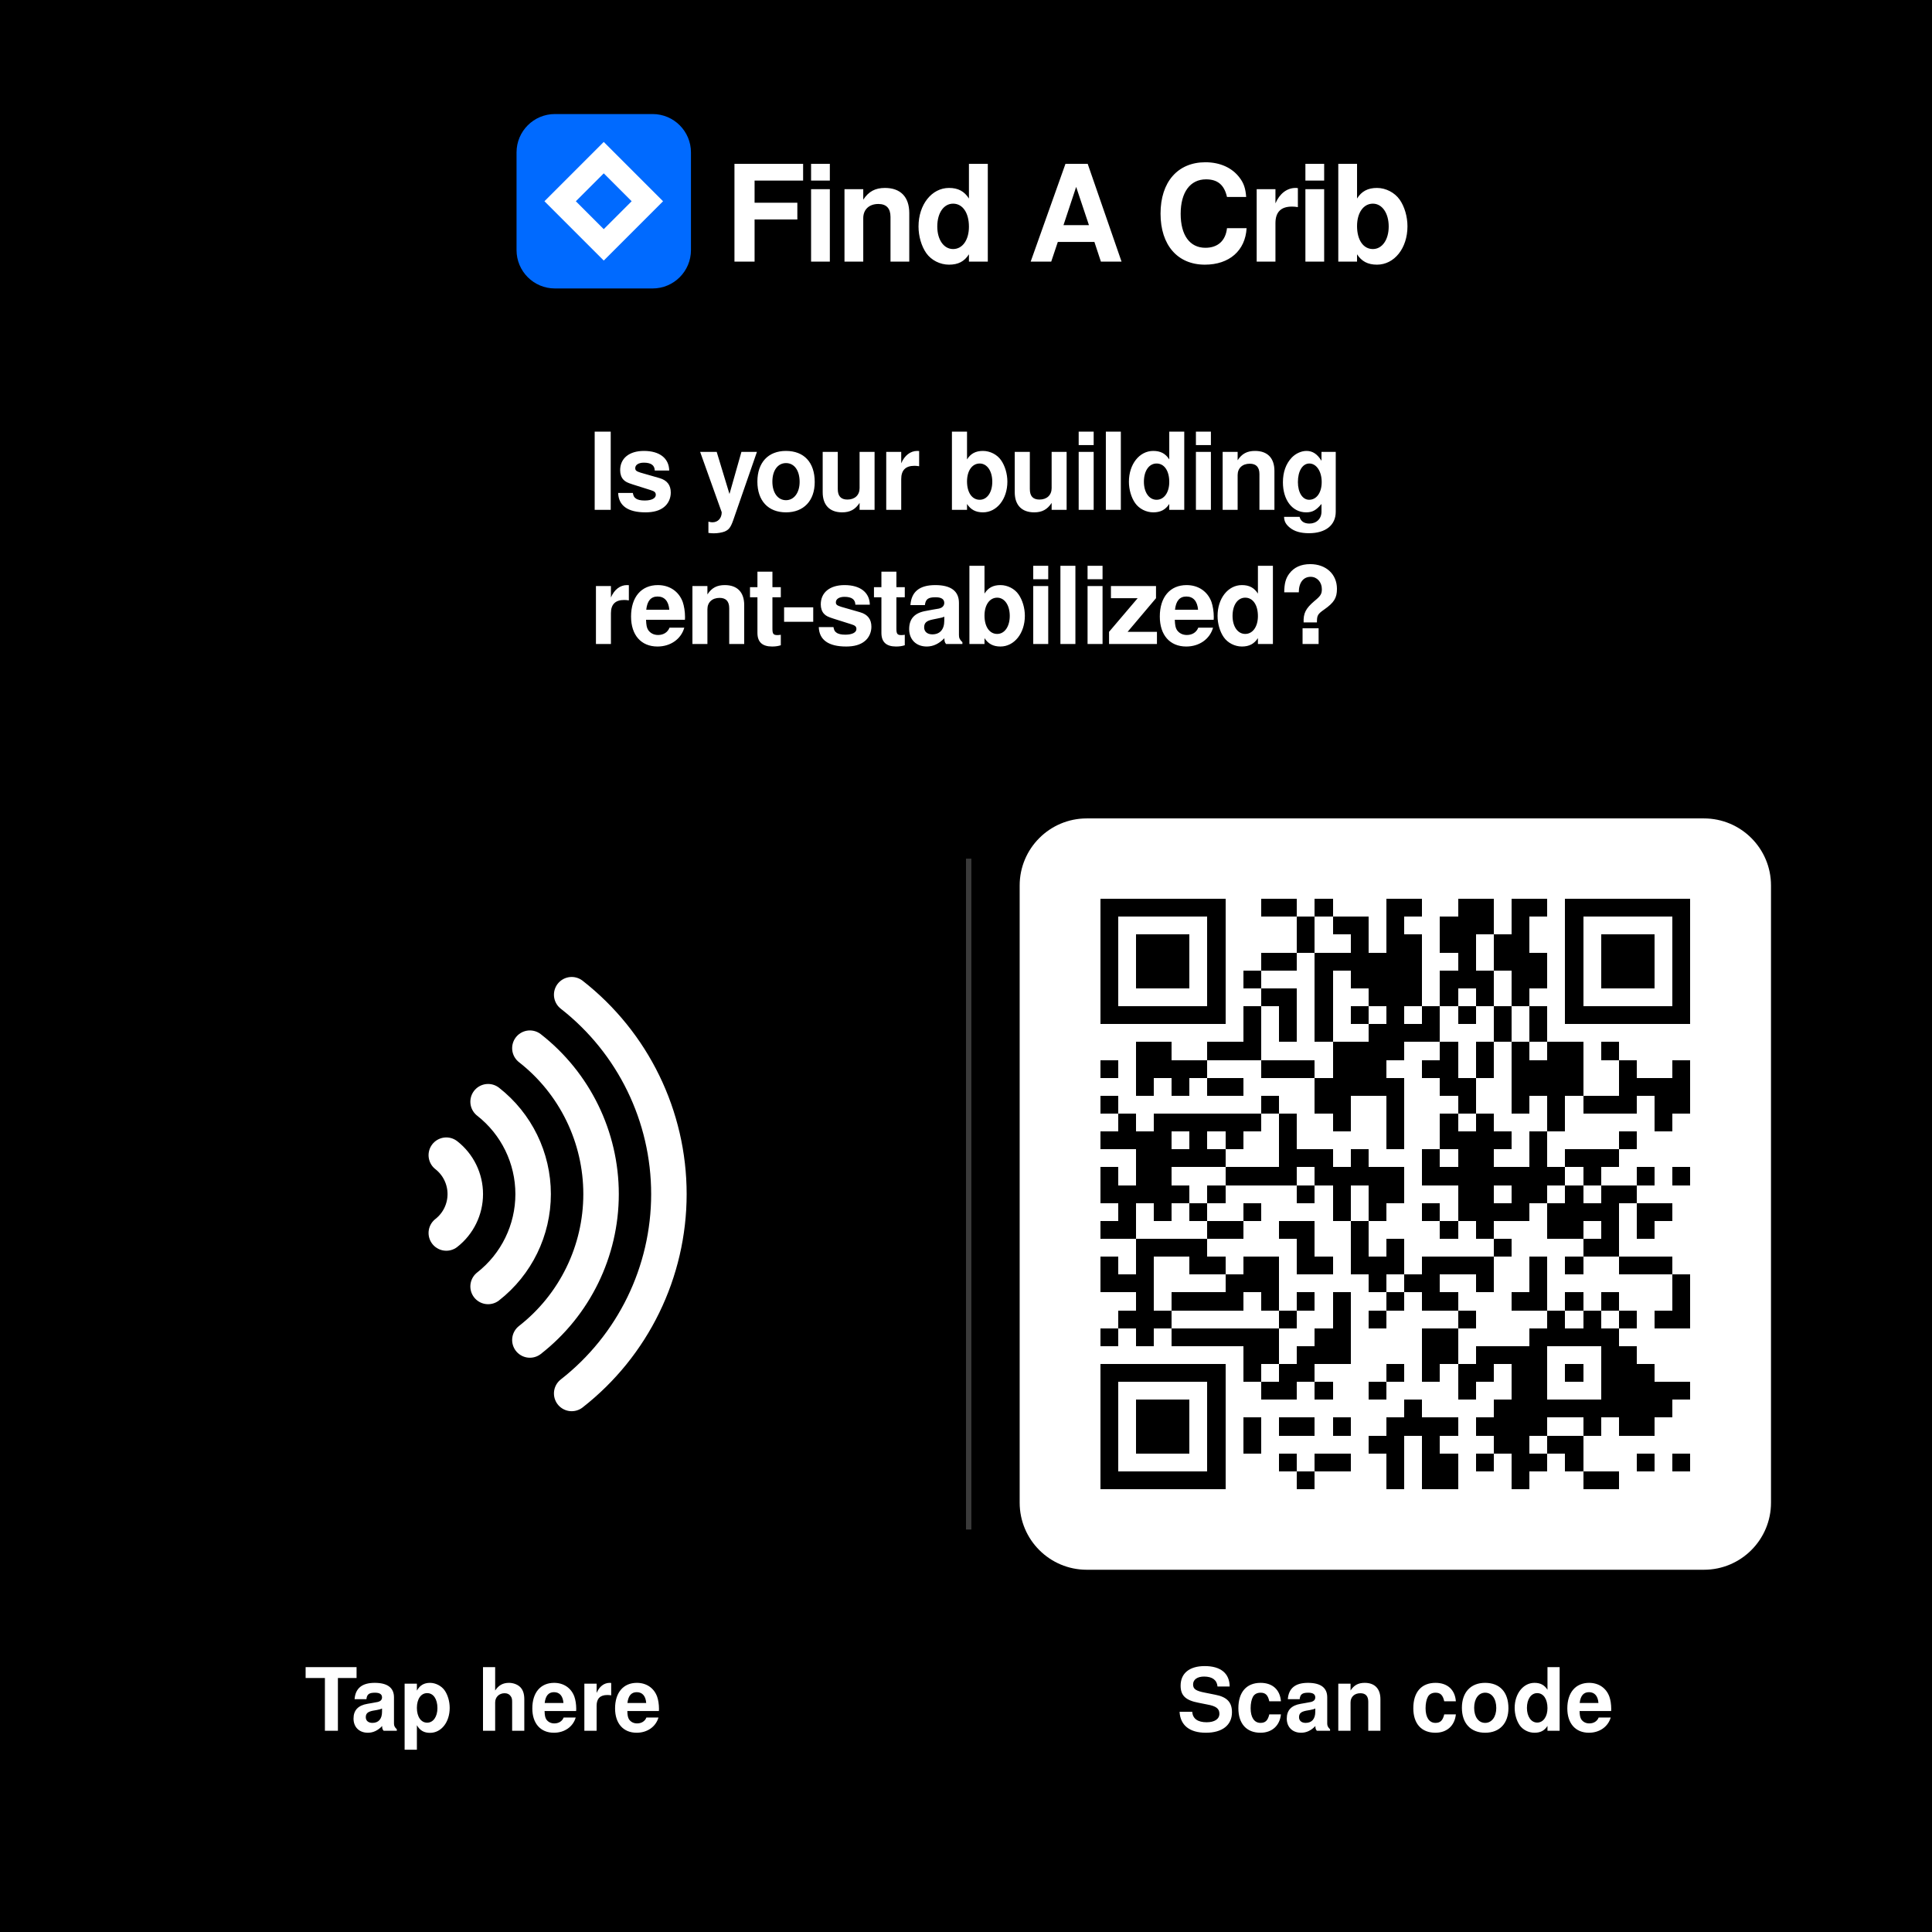
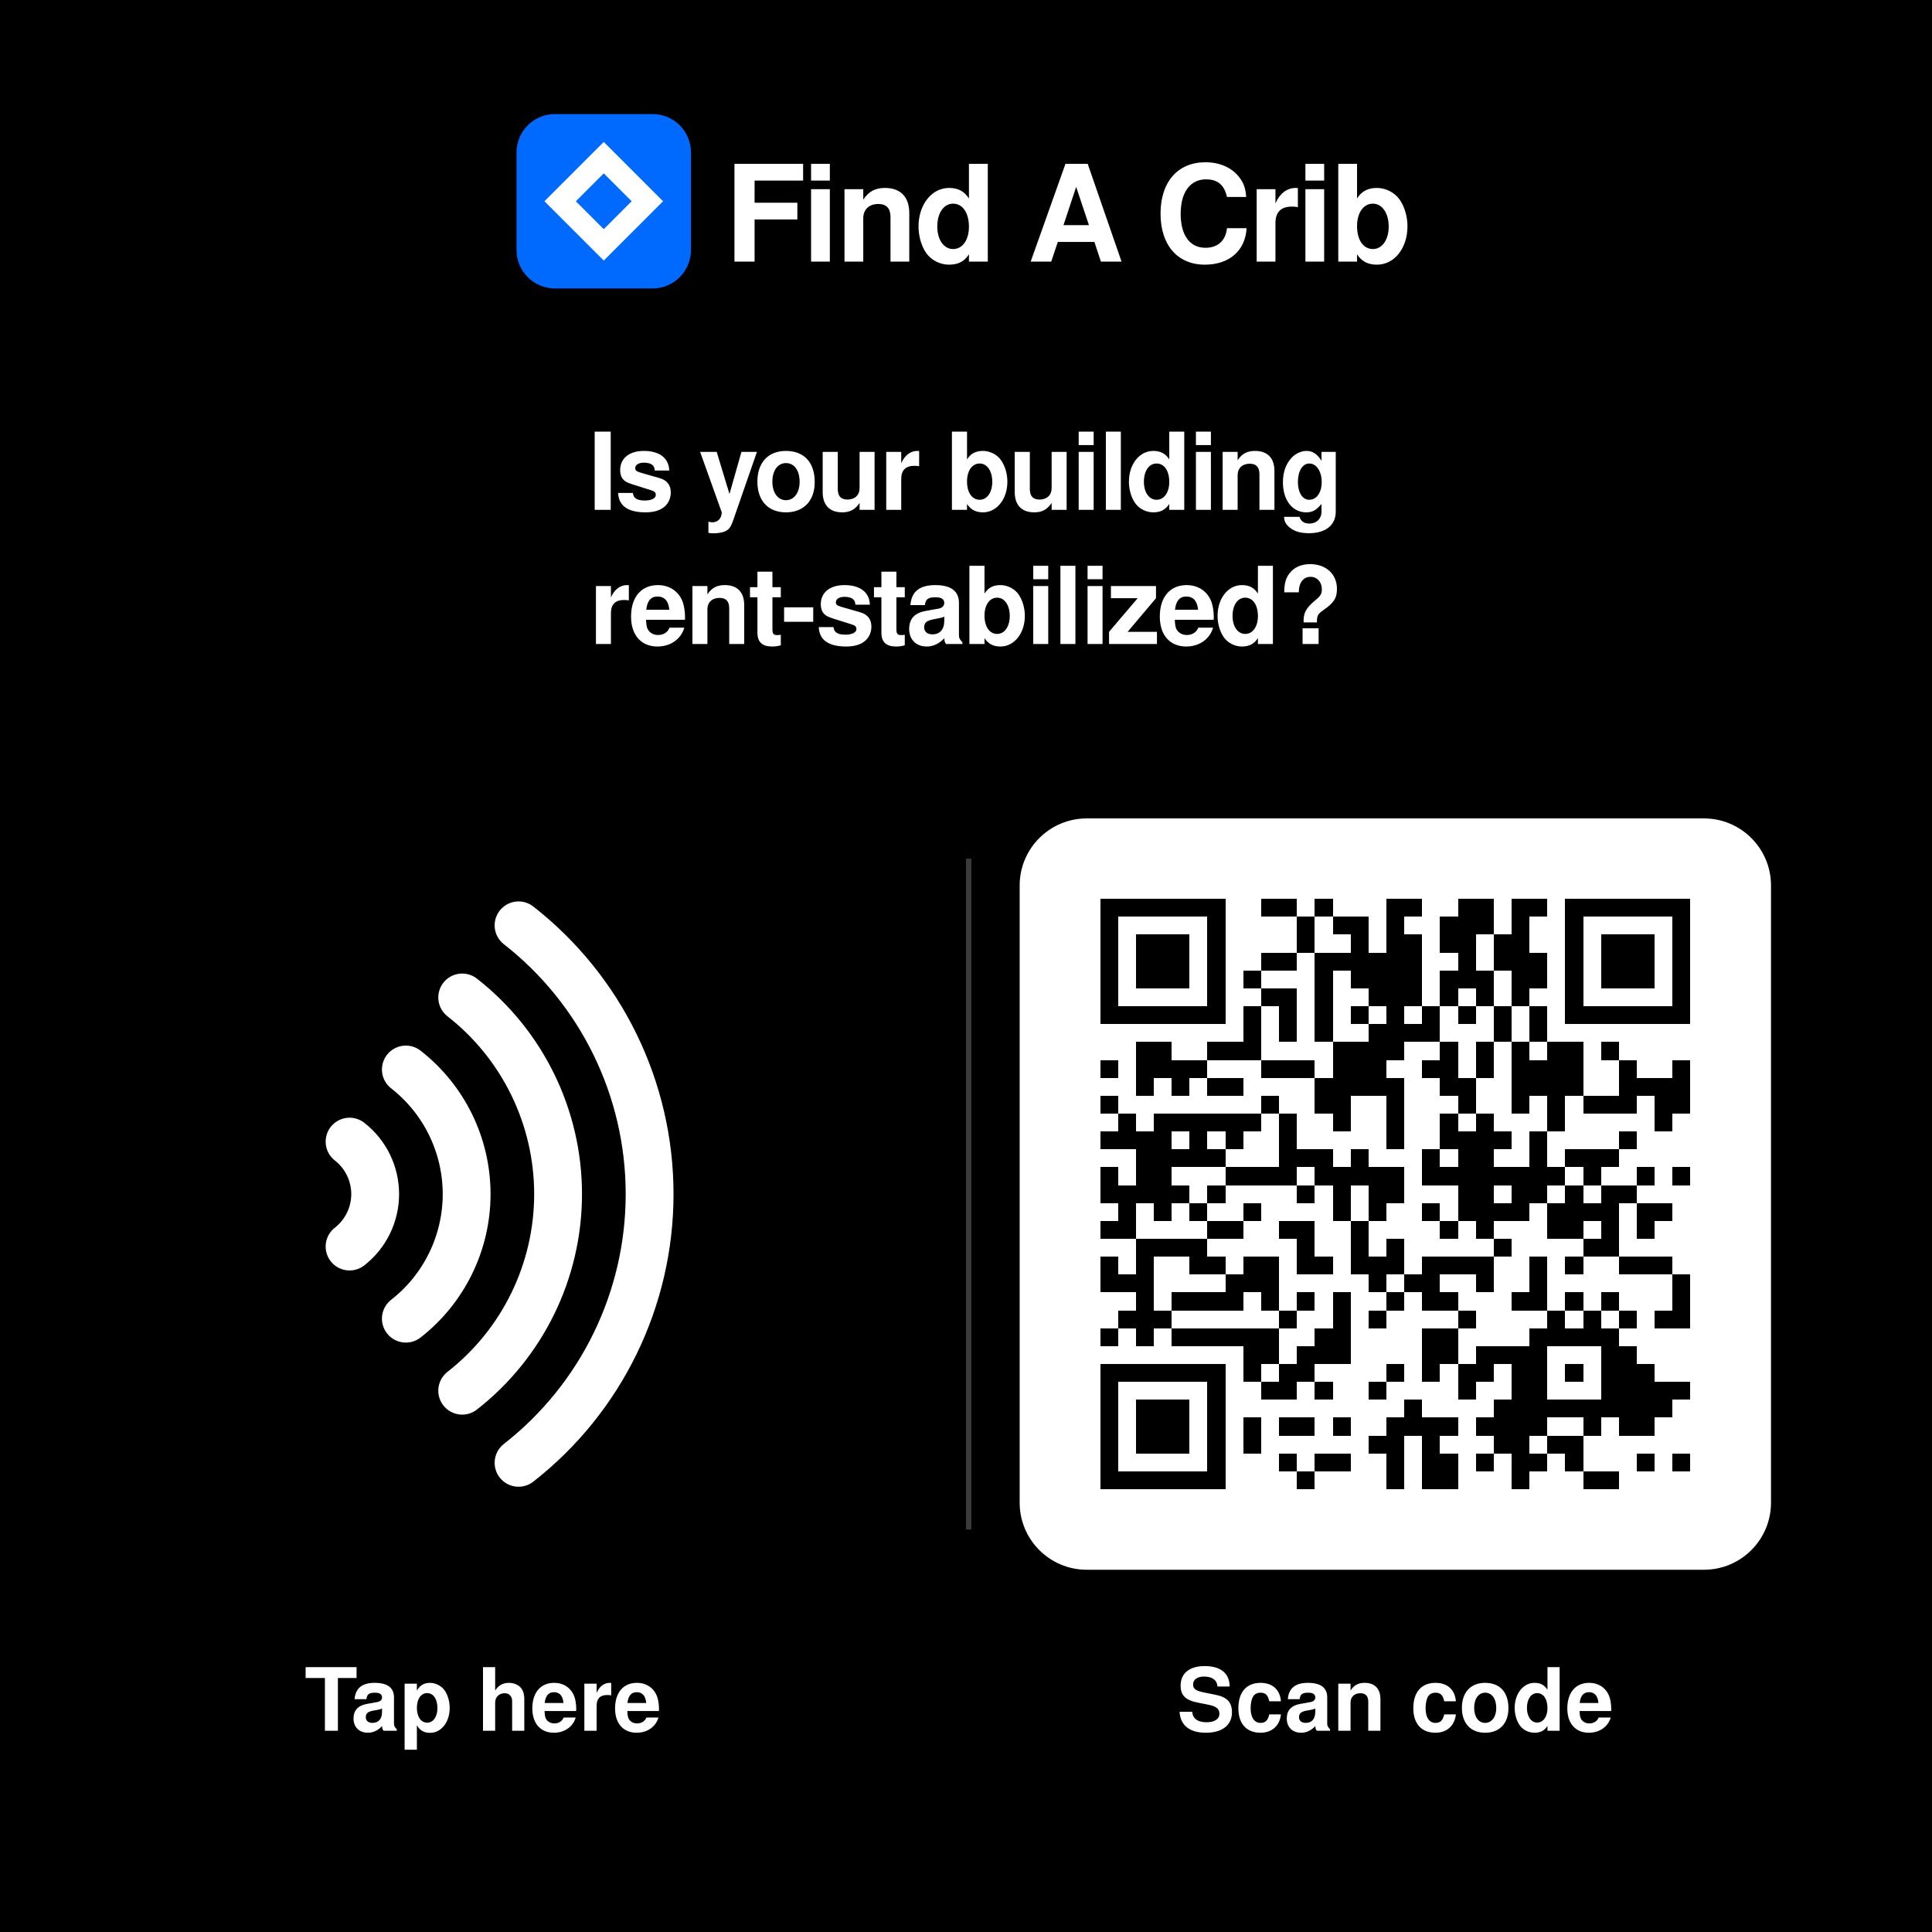
<svg xmlns="http://www.w3.org/2000/svg" width="4in" height="4in" viewBox="0 0 288.00 288.00">
  <rect x="0.00" y="0.00" width="288.00" height="288.00" rx="0.00" fill="#000000" />
  <rect x="77.00" y="17.00" width="26.00" height="26.00" rx="5.72" fill="#006AFF" />
  <path d="M90.00,21.16 L98.84,30.00 L90.00,38.84 L81.16,30.00 Z" fill="#FFFFFF" />
  <path d="M90.00,25.84 L94.16,30.00 L90.00,34.16 L85.84,30.00 Z" fill="#006AFF" />
  <text x="108.00" y="39.00" font-family="Helvetica Neue, Helvetica, Arial, sans-serif" font-size="20.00" font-weight="700" fill="#FFFFFF" text-anchor="start" letter-spacing="-0.50">Find A Crib</text>
  <text x="144.00" y="76.00" font-family="Helvetica Neue, Helvetica, Arial, sans-serif" font-size="16.00" font-weight="700" fill="#FFFFFF" text-anchor="middle" letter-spacing="-0.40">Is your building</text>
  <text x="144.00" y="96.00" font-family="Helvetica Neue, Helvetica, Arial, sans-serif" font-size="16.00" font-weight="700" fill="#FFFFFF" text-anchor="middle" letter-spacing="-0.40">rent-stabilized?</text>
-   <path d="M66.53,172.20 A7.36,7.36 0 0,1 66.53,183.80" fill="none" stroke="#FFFFFF" stroke-width="5.29" stroke-linecap="round" />
-   <path d="M72.76,164.23 A17.48,17.48 0 0,1 72.76,191.77" fill="none" stroke="#FFFFFF" stroke-width="5.29" stroke-linecap="round" />
-   <path d="M78.99,156.25 A27.60,27.60 0 0,1 78.99,199.75" fill="none" stroke="#FFFFFF" stroke-width="5.29" stroke-linecap="round" />
-   <path d="M85.22,148.28 A37.72,37.72 0 0,1 85.22,207.72" fill="none" stroke="#FFFFFF" stroke-width="5.29" stroke-linecap="round" />
+   <path d="M52.11,170.18 A9.92,9.92 0 0,1 52.11,185.82" fill="none" stroke="#FFFFFF" stroke-width="7.13" stroke-linecap="round" />
+   <path d="M60.50,159.43 A23.56,23.56 0 0,1 60.50,196.57" fill="none" stroke="#FFFFFF" stroke-width="7.13" stroke-linecap="round" />
+   <path d="M68.90,148.69 A37.20,37.20 0 0,1 68.90,207.31" fill="none" stroke="#FFFFFF" stroke-width="7.13" stroke-linecap="round" />
+   <path d="M77.30,137.94 A50.84,50.84 0 0,1 77.30,218.06" fill="none" stroke="#FFFFFF" stroke-width="7.13" stroke-linecap="round" />
  <rect x="144.00" y="128.00" width="0.80" height="100.00" rx="0.00" fill="#3A3A3A" />
  <rect x="152.00" y="122.00" width="112.00" height="112.00" rx="10.00" fill="#FFFFFF" />
  <path d="M164.000,134.000h2.667v2.667h-2.667zM166.667,134.000h2.667v2.667h-2.667zM169.333,134.000h2.667v2.667h-2.667zM172.000,134.000h2.667v2.667h-2.667zM174.667,134.000h2.667v2.667h-2.667zM177.333,134.000h2.667v2.667h-2.667zM180.000,134.000h2.667v2.667h-2.667zM188.000,134.000h2.667v2.667h-2.667zM190.667,134.000h2.667v2.667h-2.667zM196.000,134.000h2.667v2.667h-2.667zM206.667,134.000h2.667v2.667h-2.667zM209.333,134.000h2.667v2.667h-2.667zM217.333,134.000h2.667v2.667h-2.667zM220.000,134.000h2.667v2.667h-2.667zM225.333,134.000h2.667v2.667h-2.667zM228.000,134.000h2.667v2.667h-2.667zM233.333,134.000h2.667v2.667h-2.667zM236.000,134.000h2.667v2.667h-2.667zM238.667,134.000h2.667v2.667h-2.667zM241.333,134.000h2.667v2.667h-2.667zM244.000,134.000h2.667v2.667h-2.667zM246.667,134.000h2.667v2.667h-2.667zM249.333,134.000h2.667v2.667h-2.667zM164.000,136.667h2.667v2.667h-2.667zM180.000,136.667h2.667v2.667h-2.667zM193.333,136.667h2.667v2.667h-2.667zM198.667,136.667h2.667v2.667h-2.667zM201.333,136.667h2.667v2.667h-2.667zM206.667,136.667h2.667v2.667h-2.667zM214.667,136.667h2.667v2.667h-2.667zM217.333,136.667h2.667v2.667h-2.667zM220.000,136.667h2.667v2.667h-2.667zM225.333,136.667h2.667v2.667h-2.667zM233.333,136.667h2.667v2.667h-2.667zM249.333,136.667h2.667v2.667h-2.667zM164.000,139.333h2.667v2.667h-2.667zM169.333,139.333h2.667v2.667h-2.667zM172.000,139.333h2.667v2.667h-2.667zM174.667,139.333h2.667v2.667h-2.667zM180.000,139.333h2.667v2.667h-2.667zM193.333,139.333h2.667v2.667h-2.667zM201.333,139.333h2.667v2.667h-2.667zM206.667,139.333h2.667v2.667h-2.667zM209.333,139.333h2.667v2.667h-2.667zM214.667,139.333h2.667v2.667h-2.667zM217.333,139.333h2.667v2.667h-2.667zM222.667,139.333h2.667v2.667h-2.667zM225.333,139.333h2.667v2.667h-2.667zM233.333,139.333h2.667v2.667h-2.667zM238.667,139.333h2.667v2.667h-2.667zM241.333,139.333h2.667v2.667h-2.667zM244.000,139.333h2.667v2.667h-2.667zM249.333,139.333h2.667v2.667h-2.667zM164.000,142.000h2.667v2.667h-2.667zM169.333,142.000h2.667v2.667h-2.667zM172.000,142.000h2.667v2.667h-2.667zM174.667,142.000h2.667v2.667h-2.667zM180.000,142.000h2.667v2.667h-2.667zM188.000,142.000h2.667v2.667h-2.667zM190.667,142.000h2.667v2.667h-2.667zM196.000,142.000h2.667v2.667h-2.667zM198.667,142.000h2.667v2.667h-2.667zM201.333,142.000h2.667v2.667h-2.667zM204.000,142.000h2.667v2.667h-2.667zM206.667,142.000h2.667v2.667h-2.667zM209.333,142.000h2.667v2.667h-2.667zM217.333,142.000h2.667v2.667h-2.667zM222.667,142.000h2.667v2.667h-2.667zM225.333,142.000h2.667v2.667h-2.667zM228.000,142.000h2.667v2.667h-2.667zM233.333,142.000h2.667v2.667h-2.667zM238.667,142.000h2.667v2.667h-2.667zM241.333,142.000h2.667v2.667h-2.667zM244.000,142.000h2.667v2.667h-2.667zM249.333,142.000h2.667v2.667h-2.667zM164.000,144.667h2.667v2.667h-2.667zM169.333,144.667h2.667v2.667h-2.667zM172.000,144.667h2.667v2.667h-2.667zM174.667,144.667h2.667v2.667h-2.667zM180.000,144.667h2.667v2.667h-2.667zM185.333,144.667h2.667v2.667h-2.667zM196.000,144.667h2.667v2.667h-2.667zM201.333,144.667h2.667v2.667h-2.667zM204.000,144.667h2.667v2.667h-2.667zM206.667,144.667h2.667v2.667h-2.667zM209.333,144.667h2.667v2.667h-2.667zM214.667,144.667h2.667v2.667h-2.667zM217.333,144.667h2.667v2.667h-2.667zM220.000,144.667h2.667v2.667h-2.667zM225.333,144.667h2.667v2.667h-2.667zM228.000,144.667h2.667v2.667h-2.667zM233.333,144.667h2.667v2.667h-2.667zM238.667,144.667h2.667v2.667h-2.667zM241.333,144.667h2.667v2.667h-2.667zM244.000,144.667h2.667v2.667h-2.667zM249.333,144.667h2.667v2.667h-2.667zM164.000,147.333h2.667v2.667h-2.667zM180.000,147.333h2.667v2.667h-2.667zM188.000,147.333h2.667v2.667h-2.667zM190.667,147.333h2.667v2.667h-2.667zM196.000,147.333h2.667v2.667h-2.667zM204.000,147.333h2.667v2.667h-2.667zM206.667,147.333h2.667v2.667h-2.667zM209.333,147.333h2.667v2.667h-2.667zM214.667,147.333h2.667v2.667h-2.667zM220.000,147.333h2.667v2.667h-2.667zM225.333,147.333h2.667v2.667h-2.667zM233.333,147.333h2.667v2.667h-2.667zM249.333,147.333h2.667v2.667h-2.667zM164.000,150.000h2.667v2.667h-2.667zM166.667,150.000h2.667v2.667h-2.667zM169.333,150.000h2.667v2.667h-2.667zM172.000,150.000h2.667v2.667h-2.667zM174.667,150.000h2.667v2.667h-2.667zM177.333,150.000h2.667v2.667h-2.667zM180.000,150.000h2.667v2.667h-2.667zM185.333,150.000h2.667v2.667h-2.667zM190.667,150.000h2.667v2.667h-2.667zM196.000,150.000h2.667v2.667h-2.667zM201.333,150.000h2.667v2.667h-2.667zM206.667,150.000h2.667v2.667h-2.667zM212.000,150.000h2.667v2.667h-2.667zM217.333,150.000h2.667v2.667h-2.667zM222.667,150.000h2.667v2.667h-2.667zM228.000,150.000h2.667v2.667h-2.667zM233.333,150.000h2.667v2.667h-2.667zM236.000,150.000h2.667v2.667h-2.667zM238.667,150.000h2.667v2.667h-2.667zM241.333,150.000h2.667v2.667h-2.667zM244.000,150.000h2.667v2.667h-2.667zM246.667,150.000h2.667v2.667h-2.667zM249.333,150.000h2.667v2.667h-2.667zM185.333,152.667h2.667v2.667h-2.667zM190.667,152.667h2.667v2.667h-2.667zM196.000,152.667h2.667v2.667h-2.667zM204.000,152.667h2.667v2.667h-2.667zM206.667,152.667h2.667v2.667h-2.667zM209.333,152.667h2.667v2.667h-2.667zM212.000,152.667h2.667v2.667h-2.667zM222.667,152.667h2.667v2.667h-2.667zM228.000,152.667h2.667v2.667h-2.667zM169.333,155.333h2.667v2.667h-2.667zM172.000,155.333h2.667v2.667h-2.667zM180.000,155.333h2.667v2.667h-2.667zM182.667,155.333h2.667v2.667h-2.667zM185.333,155.333h2.667v2.667h-2.667zM198.667,155.333h2.667v2.667h-2.667zM201.333,155.333h2.667v2.667h-2.667zM204.000,155.333h2.667v2.667h-2.667zM206.667,155.333h2.667v2.667h-2.667zM214.667,155.333h2.667v2.667h-2.667zM220.000,155.333h2.667v2.667h-2.667zM225.333,155.333h2.667v2.667h-2.667zM230.667,155.333h2.667v2.667h-2.667zM233.333,155.333h2.667v2.667h-2.667zM238.667,155.333h2.667v2.667h-2.667zM164.000,158.000h2.667v2.667h-2.667zM169.333,158.000h2.667v2.667h-2.667zM172.000,158.000h2.667v2.667h-2.667zM174.667,158.000h2.667v2.667h-2.667zM177.333,158.000h2.667v2.667h-2.667zM188.000,158.000h2.667v2.667h-2.667zM190.667,158.000h2.667v2.667h-2.667zM193.333,158.000h2.667v2.667h-2.667zM198.667,158.000h2.667v2.667h-2.667zM201.333,158.000h2.667v2.667h-2.667zM204.000,158.000h2.667v2.667h-2.667zM212.000,158.000h2.667v2.667h-2.667zM214.667,158.000h2.667v2.667h-2.667zM220.000,158.000h2.667v2.667h-2.667zM225.333,158.000h2.667v2.667h-2.667zM228.000,158.000h2.667v2.667h-2.667zM230.667,158.000h2.667v2.667h-2.667zM233.333,158.000h2.667v2.667h-2.667zM241.333,158.000h2.667v2.667h-2.667zM249.333,158.000h2.667v2.667h-2.667zM169.333,160.667h2.667v2.667h-2.667zM174.667,160.667h2.667v2.667h-2.667zM180.000,160.667h2.667v2.667h-2.667zM182.667,160.667h2.667v2.667h-2.667zM196.000,160.667h2.667v2.667h-2.667zM198.667,160.667h2.667v2.667h-2.667zM201.333,160.667h2.667v2.667h-2.667zM204.000,160.667h2.667v2.667h-2.667zM206.667,160.667h2.667v2.667h-2.667zM214.667,160.667h2.667v2.667h-2.667zM217.333,160.667h2.667v2.667h-2.667zM225.333,160.667h2.667v2.667h-2.667zM228.000,160.667h2.667v2.667h-2.667zM230.667,160.667h2.667v2.667h-2.667zM233.333,160.667h2.667v2.667h-2.667zM241.333,160.667h2.667v2.667h-2.667zM244.000,160.667h2.667v2.667h-2.667zM246.667,160.667h2.667v2.667h-2.667zM249.333,160.667h2.667v2.667h-2.667zM164.000,163.333h2.667v2.667h-2.667zM188.000,163.333h2.667v2.667h-2.667zM196.000,163.333h2.667v2.667h-2.667zM198.667,163.333h2.667v2.667h-2.667zM206.667,163.333h2.667v2.667h-2.667zM217.333,163.333h2.667v2.667h-2.667zM225.333,163.333h2.667v2.667h-2.667zM230.667,163.333h2.667v2.667h-2.667zM236.000,163.333h2.667v2.667h-2.667zM238.667,163.333h2.667v2.667h-2.667zM241.333,163.333h2.667v2.667h-2.667zM246.667,163.333h2.667v2.667h-2.667zM249.333,163.333h2.667v2.667h-2.667zM166.667,166.000h2.667v2.667h-2.667zM172.000,166.000h2.667v2.667h-2.667zM174.667,166.000h2.667v2.667h-2.667zM177.333,166.000h2.667v2.667h-2.667zM180.000,166.000h2.667v2.667h-2.667zM182.667,166.000h2.667v2.667h-2.667zM185.333,166.000h2.667v2.667h-2.667zM190.667,166.000h2.667v2.667h-2.667zM198.667,166.000h2.667v2.667h-2.667zM206.667,166.000h2.667v2.667h-2.667zM214.667,166.000h2.667v2.667h-2.667zM220.000,166.000h2.667v2.667h-2.667zM230.667,166.000h2.667v2.667h-2.667zM246.667,166.000h2.667v2.667h-2.667zM164.000,168.667h2.667v2.667h-2.667zM166.667,168.667h2.667v2.667h-2.667zM169.333,168.667h2.667v2.667h-2.667zM172.000,168.667h2.667v2.667h-2.667zM177.333,168.667h2.667v2.667h-2.667zM182.667,168.667h2.667v2.667h-2.667zM190.667,168.667h2.667v2.667h-2.667zM206.667,168.667h2.667v2.667h-2.667zM214.667,168.667h2.667v2.667h-2.667zM217.333,168.667h2.667v2.667h-2.667zM220.000,168.667h2.667v2.667h-2.667zM222.667,168.667h2.667v2.667h-2.667zM228.000,168.667h2.667v2.667h-2.667zM241.333,168.667h2.667v2.667h-2.667zM169.333,171.333h2.667v2.667h-2.667zM172.000,171.333h2.667v2.667h-2.667zM174.667,171.333h2.667v2.667h-2.667zM177.333,171.333h2.667v2.667h-2.667zM180.000,171.333h2.667v2.667h-2.667zM190.667,171.333h2.667v2.667h-2.667zM193.333,171.333h2.667v2.667h-2.667zM196.000,171.333h2.667v2.667h-2.667zM201.333,171.333h2.667v2.667h-2.667zM212.000,171.333h2.667v2.667h-2.667zM217.333,171.333h2.667v2.667h-2.667zM220.000,171.333h2.667v2.667h-2.667zM228.000,171.333h2.667v2.667h-2.667zM233.333,171.333h2.667v2.667h-2.667zM236.000,171.333h2.667v2.667h-2.667zM238.667,171.333h2.667v2.667h-2.667zM164.000,174.000h2.667v2.667h-2.667zM169.333,174.000h2.667v2.667h-2.667zM172.000,174.000h2.667v2.667h-2.667zM182.667,174.000h2.667v2.667h-2.667zM185.333,174.000h2.667v2.667h-2.667zM188.000,174.000h2.667v2.667h-2.667zM190.667,174.000h2.667v2.667h-2.667zM196.000,174.000h2.667v2.667h-2.667zM198.667,174.000h2.667v2.667h-2.667zM201.333,174.000h2.667v2.667h-2.667zM204.000,174.000h2.667v2.667h-2.667zM206.667,174.000h2.667v2.667h-2.667zM212.000,174.000h2.667v2.667h-2.667zM214.667,174.000h2.667v2.667h-2.667zM217.333,174.000h2.667v2.667h-2.667zM220.000,174.000h2.667v2.667h-2.667zM222.667,174.000h2.667v2.667h-2.667zM225.333,174.000h2.667v2.667h-2.667zM228.000,174.000h2.667v2.667h-2.667zM230.667,174.000h2.667v2.667h-2.667zM236.000,174.000h2.667v2.667h-2.667zM244.000,174.000h2.667v2.667h-2.667zM249.333,174.000h2.667v2.667h-2.667zM164.000,176.667h2.667v2.667h-2.667zM166.667,176.667h2.667v2.667h-2.667zM169.333,176.667h2.667v2.667h-2.667zM172.000,176.667h2.667v2.667h-2.667zM174.667,176.667h2.667v2.667h-2.667zM180.000,176.667h2.667v2.667h-2.667zM193.333,176.667h2.667v2.667h-2.667zM198.667,176.667h2.667v2.667h-2.667zM204.000,176.667h2.667v2.667h-2.667zM206.667,176.667h2.667v2.667h-2.667zM217.333,176.667h2.667v2.667h-2.667zM220.000,176.667h2.667v2.667h-2.667zM225.333,176.667h2.667v2.667h-2.667zM228.000,176.667h2.667v2.667h-2.667zM233.333,176.667h2.667v2.667h-2.667zM238.667,176.667h2.667v2.667h-2.667zM241.333,176.667h2.667v2.667h-2.667zM166.667,179.333h2.667v2.667h-2.667zM172.000,179.333h2.667v2.667h-2.667zM177.333,179.333h2.667v2.667h-2.667zM185.333,179.333h2.667v2.667h-2.667zM198.667,179.333h2.667v2.667h-2.667zM204.000,179.333h2.667v2.667h-2.667zM212.000,179.333h2.667v2.667h-2.667zM217.333,179.333h2.667v2.667h-2.667zM220.000,179.333h2.667v2.667h-2.667zM222.667,179.333h2.667v2.667h-2.667zM225.333,179.333h2.667v2.667h-2.667zM230.667,179.333h2.667v2.667h-2.667zM233.333,179.333h2.667v2.667h-2.667zM236.000,179.333h2.667v2.667h-2.667zM238.667,179.333h2.667v2.667h-2.667zM244.000,179.333h2.667v2.667h-2.667zM246.667,179.333h2.667v2.667h-2.667zM164.000,182.000h2.667v2.667h-2.667zM166.667,182.000h2.667v2.667h-2.667zM180.000,182.000h2.667v2.667h-2.667zM182.667,182.000h2.667v2.667h-2.667zM190.667,182.000h2.667v2.667h-2.667zM193.333,182.000h2.667v2.667h-2.667zM201.333,182.000h2.667v2.667h-2.667zM214.667,182.000h2.667v2.667h-2.667zM220.000,182.000h2.667v2.667h-2.667zM230.667,182.000h2.667v2.667h-2.667zM233.333,182.000h2.667v2.667h-2.667zM238.667,182.000h2.667v2.667h-2.667zM244.000,182.000h2.667v2.667h-2.667zM169.333,184.667h2.667v2.667h-2.667zM172.000,184.667h2.667v2.667h-2.667zM174.667,184.667h2.667v2.667h-2.667zM177.333,184.667h2.667v2.667h-2.667zM193.333,184.667h2.667v2.667h-2.667zM201.333,184.667h2.667v2.667h-2.667zM206.667,184.667h2.667v2.667h-2.667zM222.667,184.667h2.667v2.667h-2.667zM236.000,184.667h2.667v2.667h-2.667zM238.667,184.667h2.667v2.667h-2.667zM164.000,187.333h2.667v2.667h-2.667zM169.333,187.333h2.667v2.667h-2.667zM177.333,187.333h2.667v2.667h-2.667zM180.000,187.333h2.667v2.667h-2.667zM185.333,187.333h2.667v2.667h-2.667zM188.000,187.333h2.667v2.667h-2.667zM193.333,187.333h2.667v2.667h-2.667zM196.000,187.333h2.667v2.667h-2.667zM201.333,187.333h2.667v2.667h-2.667zM204.000,187.333h2.667v2.667h-2.667zM206.667,187.333h2.667v2.667h-2.667zM212.000,187.333h2.667v2.667h-2.667zM214.667,187.333h2.667v2.667h-2.667zM217.333,187.333h2.667v2.667h-2.667zM220.000,187.333h2.667v2.667h-2.667zM228.000,187.333h2.667v2.667h-2.667zM233.333,187.333h2.667v2.667h-2.667zM241.333,187.333h2.667v2.667h-2.667zM244.000,187.333h2.667v2.667h-2.667zM246.667,187.333h2.667v2.667h-2.667zM164.000,190.000h2.667v2.667h-2.667zM166.667,190.000h2.667v2.667h-2.667zM169.333,190.000h2.667v2.667h-2.667zM182.667,190.000h2.667v2.667h-2.667zM185.333,190.000h2.667v2.667h-2.667zM188.000,190.000h2.667v2.667h-2.667zM204.000,190.000h2.667v2.667h-2.667zM209.333,190.000h2.667v2.667h-2.667zM212.000,190.000h2.667v2.667h-2.667zM220.000,190.000h2.667v2.667h-2.667zM228.000,190.000h2.667v2.667h-2.667zM249.333,190.000h2.667v2.667h-2.667zM169.333,192.667h2.667v2.667h-2.667zM174.667,192.667h2.667v2.667h-2.667zM177.333,192.667h2.667v2.667h-2.667zM180.000,192.667h2.667v2.667h-2.667zM182.667,192.667h2.667v2.667h-2.667zM188.000,192.667h2.667v2.667h-2.667zM193.333,192.667h2.667v2.667h-2.667zM198.667,192.667h2.667v2.667h-2.667zM206.667,192.667h2.667v2.667h-2.667zM212.000,192.667h2.667v2.667h-2.667zM214.667,192.667h2.667v2.667h-2.667zM225.333,192.667h2.667v2.667h-2.667zM228.000,192.667h2.667v2.667h-2.667zM233.333,192.667h2.667v2.667h-2.667zM238.667,192.667h2.667v2.667h-2.667zM249.333,192.667h2.667v2.667h-2.667zM166.667,195.333h2.667v2.667h-2.667zM169.333,195.333h2.667v2.667h-2.667zM172.000,195.333h2.667v2.667h-2.667zM190.667,195.333h2.667v2.667h-2.667zM198.667,195.333h2.667v2.667h-2.667zM204.000,195.333h2.667v2.667h-2.667zM217.333,195.333h2.667v2.667h-2.667zM230.667,195.333h2.667v2.667h-2.667zM236.000,195.333h2.667v2.667h-2.667zM241.333,195.333h2.667v2.667h-2.667zM246.667,195.333h2.667v2.667h-2.667zM249.333,195.333h2.667v2.667h-2.667zM164.000,198.000h2.667v2.667h-2.667zM169.333,198.000h2.667v2.667h-2.667zM174.667,198.000h2.667v2.667h-2.667zM177.333,198.000h2.667v2.667h-2.667zM180.000,198.000h2.667v2.667h-2.667zM182.667,198.000h2.667v2.667h-2.667zM185.333,198.000h2.667v2.667h-2.667zM188.000,198.000h2.667v2.667h-2.667zM196.000,198.000h2.667v2.667h-2.667zM198.667,198.000h2.667v2.667h-2.667zM212.000,198.000h2.667v2.667h-2.667zM214.667,198.000h2.667v2.667h-2.667zM228.000,198.000h2.667v2.667h-2.667zM230.667,198.000h2.667v2.667h-2.667zM233.333,198.000h2.667v2.667h-2.667zM236.000,198.000h2.667v2.667h-2.667zM238.667,198.000h2.667v2.667h-2.667zM185.333,200.667h2.667v2.667h-2.667zM188.000,200.667h2.667v2.667h-2.667zM193.333,200.667h2.667v2.667h-2.667zM196.000,200.667h2.667v2.667h-2.667zM198.667,200.667h2.667v2.667h-2.667zM212.000,200.667h2.667v2.667h-2.667zM214.667,200.667h2.667v2.667h-2.667zM220.000,200.667h2.667v2.667h-2.667zM222.667,200.667h2.667v2.667h-2.667zM225.333,200.667h2.667v2.667h-2.667zM228.000,200.667h2.667v2.667h-2.667zM238.667,200.667h2.667v2.667h-2.667zM241.333,200.667h2.667v2.667h-2.667zM164.000,203.333h2.667v2.667h-2.667zM166.667,203.333h2.667v2.667h-2.667zM169.333,203.333h2.667v2.667h-2.667zM172.000,203.333h2.667v2.667h-2.667zM174.667,203.333h2.667v2.667h-2.667zM177.333,203.333h2.667v2.667h-2.667zM180.000,203.333h2.667v2.667h-2.667zM185.333,203.333h2.667v2.667h-2.667zM190.667,203.333h2.667v2.667h-2.667zM193.333,203.333h2.667v2.667h-2.667zM206.667,203.333h2.667v2.667h-2.667zM212.000,203.333h2.667v2.667h-2.667zM217.333,203.333h2.667v2.667h-2.667zM220.000,203.333h2.667v2.667h-2.667zM225.333,203.333h2.667v2.667h-2.667zM228.000,203.333h2.667v2.667h-2.667zM233.333,203.333h2.667v2.667h-2.667zM238.667,203.333h2.667v2.667h-2.667zM241.333,203.333h2.667v2.667h-2.667zM244.000,203.333h2.667v2.667h-2.667zM164.000,206.000h2.667v2.667h-2.667zM180.000,206.000h2.667v2.667h-2.667zM188.000,206.000h2.667v2.667h-2.667zM190.667,206.000h2.667v2.667h-2.667zM196.000,206.000h2.667v2.667h-2.667zM204.000,206.000h2.667v2.667h-2.667zM217.333,206.000h2.667v2.667h-2.667zM225.333,206.000h2.667v2.667h-2.667zM228.000,206.000h2.667v2.667h-2.667zM238.667,206.000h2.667v2.667h-2.667zM241.333,206.000h2.667v2.667h-2.667zM244.000,206.000h2.667v2.667h-2.667zM246.667,206.000h2.667v2.667h-2.667zM249.333,206.000h2.667v2.667h-2.667zM164.000,208.667h2.667v2.667h-2.667zM169.333,208.667h2.667v2.667h-2.667zM172.000,208.667h2.667v2.667h-2.667zM174.667,208.667h2.667v2.667h-2.667zM180.000,208.667h2.667v2.667h-2.667zM209.333,208.667h2.667v2.667h-2.667zM222.667,208.667h2.667v2.667h-2.667zM225.333,208.667h2.667v2.667h-2.667zM228.000,208.667h2.667v2.667h-2.667zM230.667,208.667h2.667v2.667h-2.667zM233.333,208.667h2.667v2.667h-2.667zM236.000,208.667h2.667v2.667h-2.667zM238.667,208.667h2.667v2.667h-2.667zM241.333,208.667h2.667v2.667h-2.667zM244.000,208.667h2.667v2.667h-2.667zM246.667,208.667h2.667v2.667h-2.667zM164.000,211.333h2.667v2.667h-2.667zM169.333,211.333h2.667v2.667h-2.667zM172.000,211.333h2.667v2.667h-2.667zM174.667,211.333h2.667v2.667h-2.667zM180.000,211.333h2.667v2.667h-2.667zM185.333,211.333h2.667v2.667h-2.667zM190.667,211.333h2.667v2.667h-2.667zM193.333,211.333h2.667v2.667h-2.667zM198.667,211.333h2.667v2.667h-2.667zM206.667,211.333h2.667v2.667h-2.667zM209.333,211.333h2.667v2.667h-2.667zM212.000,211.333h2.667v2.667h-2.667zM214.667,211.333h2.667v2.667h-2.667zM220.000,211.333h2.667v2.667h-2.667zM222.667,211.333h2.667v2.667h-2.667zM225.333,211.333h2.667v2.667h-2.667zM228.000,211.333h2.667v2.667h-2.667zM236.000,211.333h2.667v2.667h-2.667zM241.333,211.333h2.667v2.667h-2.667zM244.000,211.333h2.667v2.667h-2.667zM164.000,214.000h2.667v2.667h-2.667zM169.333,214.000h2.667v2.667h-2.667zM172.000,214.000h2.667v2.667h-2.667zM174.667,214.000h2.667v2.667h-2.667zM180.000,214.000h2.667v2.667h-2.667zM185.333,214.000h2.667v2.667h-2.667zM204.000,214.000h2.667v2.667h-2.667zM206.667,214.000h2.667v2.667h-2.667zM212.000,214.000h2.667v2.667h-2.667zM222.667,214.000h2.667v2.667h-2.667zM225.333,214.000h2.667v2.667h-2.667zM230.667,214.000h2.667v2.667h-2.667zM233.333,214.000h2.667v2.667h-2.667zM164.000,216.667h2.667v2.667h-2.667zM180.000,216.667h2.667v2.667h-2.667zM190.667,216.667h2.667v2.667h-2.667zM196.000,216.667h2.667v2.667h-2.667zM198.667,216.667h2.667v2.667h-2.667zM206.667,216.667h2.667v2.667h-2.667zM212.000,216.667h2.667v2.667h-2.667zM214.667,216.667h2.667v2.667h-2.667zM220.000,216.667h2.667v2.667h-2.667zM225.333,216.667h2.667v2.667h-2.667zM228.000,216.667h2.667v2.667h-2.667zM233.333,216.667h2.667v2.667h-2.667zM244.000,216.667h2.667v2.667h-2.667zM249.333,216.667h2.667v2.667h-2.667zM164.000,219.333h2.667v2.667h-2.667zM166.667,219.333h2.667v2.667h-2.667zM169.333,219.333h2.667v2.667h-2.667zM172.000,219.333h2.667v2.667h-2.667zM174.667,219.333h2.667v2.667h-2.667zM177.333,219.333h2.667v2.667h-2.667zM180.000,219.333h2.667v2.667h-2.667zM193.333,219.333h2.667v2.667h-2.667zM206.667,219.333h2.667v2.667h-2.667zM212.000,219.333h2.667v2.667h-2.667zM214.667,219.333h2.667v2.667h-2.667zM225.333,219.333h2.667v2.667h-2.667zM236.000,219.333h2.667v2.667h-2.667zM238.667,219.333h2.667v2.667h-2.667z" fill="#000000" shape-rendering="crispEdges" />
  <text x="72.00" y="258.00" font-family="Helvetica Neue, Helvetica, Arial, sans-serif" font-size="13.00" font-weight="700" fill="#FFFFFF" text-anchor="middle" letter-spacing="0.00">Tap here</text>
  <text x="208.00" y="258.00" font-family="Helvetica Neue, Helvetica, Arial, sans-serif" font-size="13.00" font-weight="700" fill="#FFFFFF" text-anchor="middle" letter-spacing="0.00">Scan code</text>
</svg>
